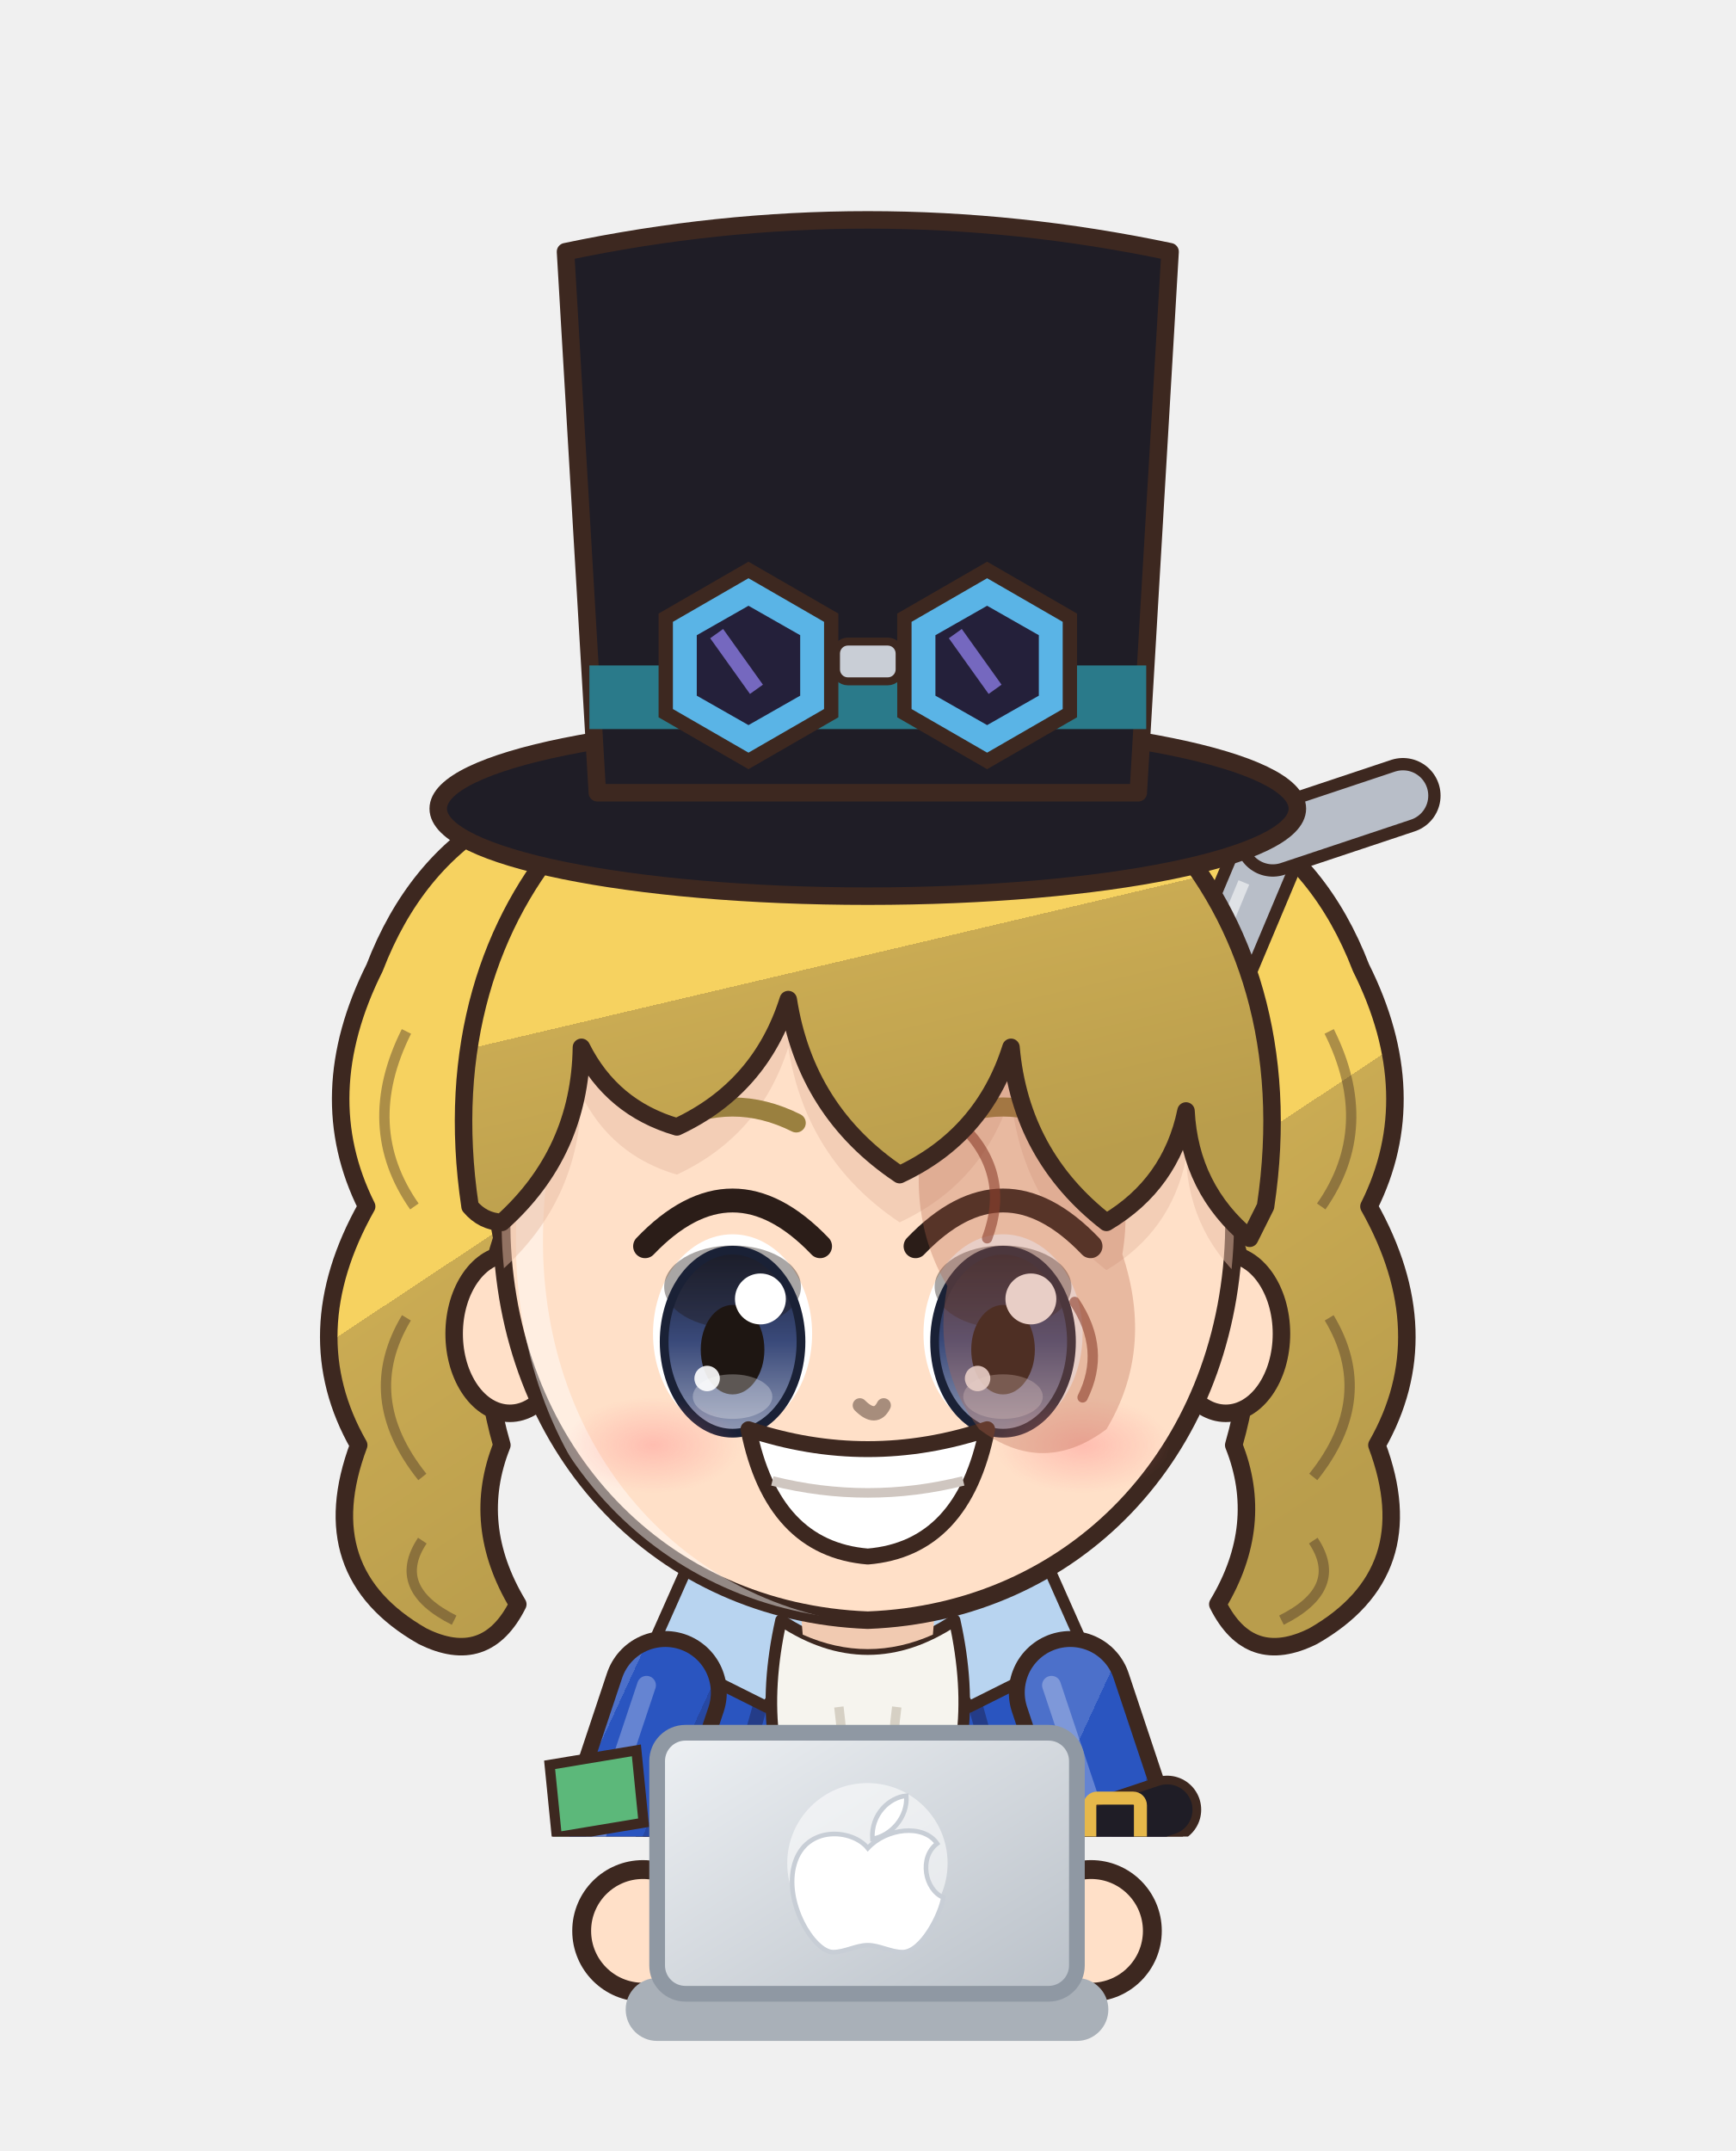
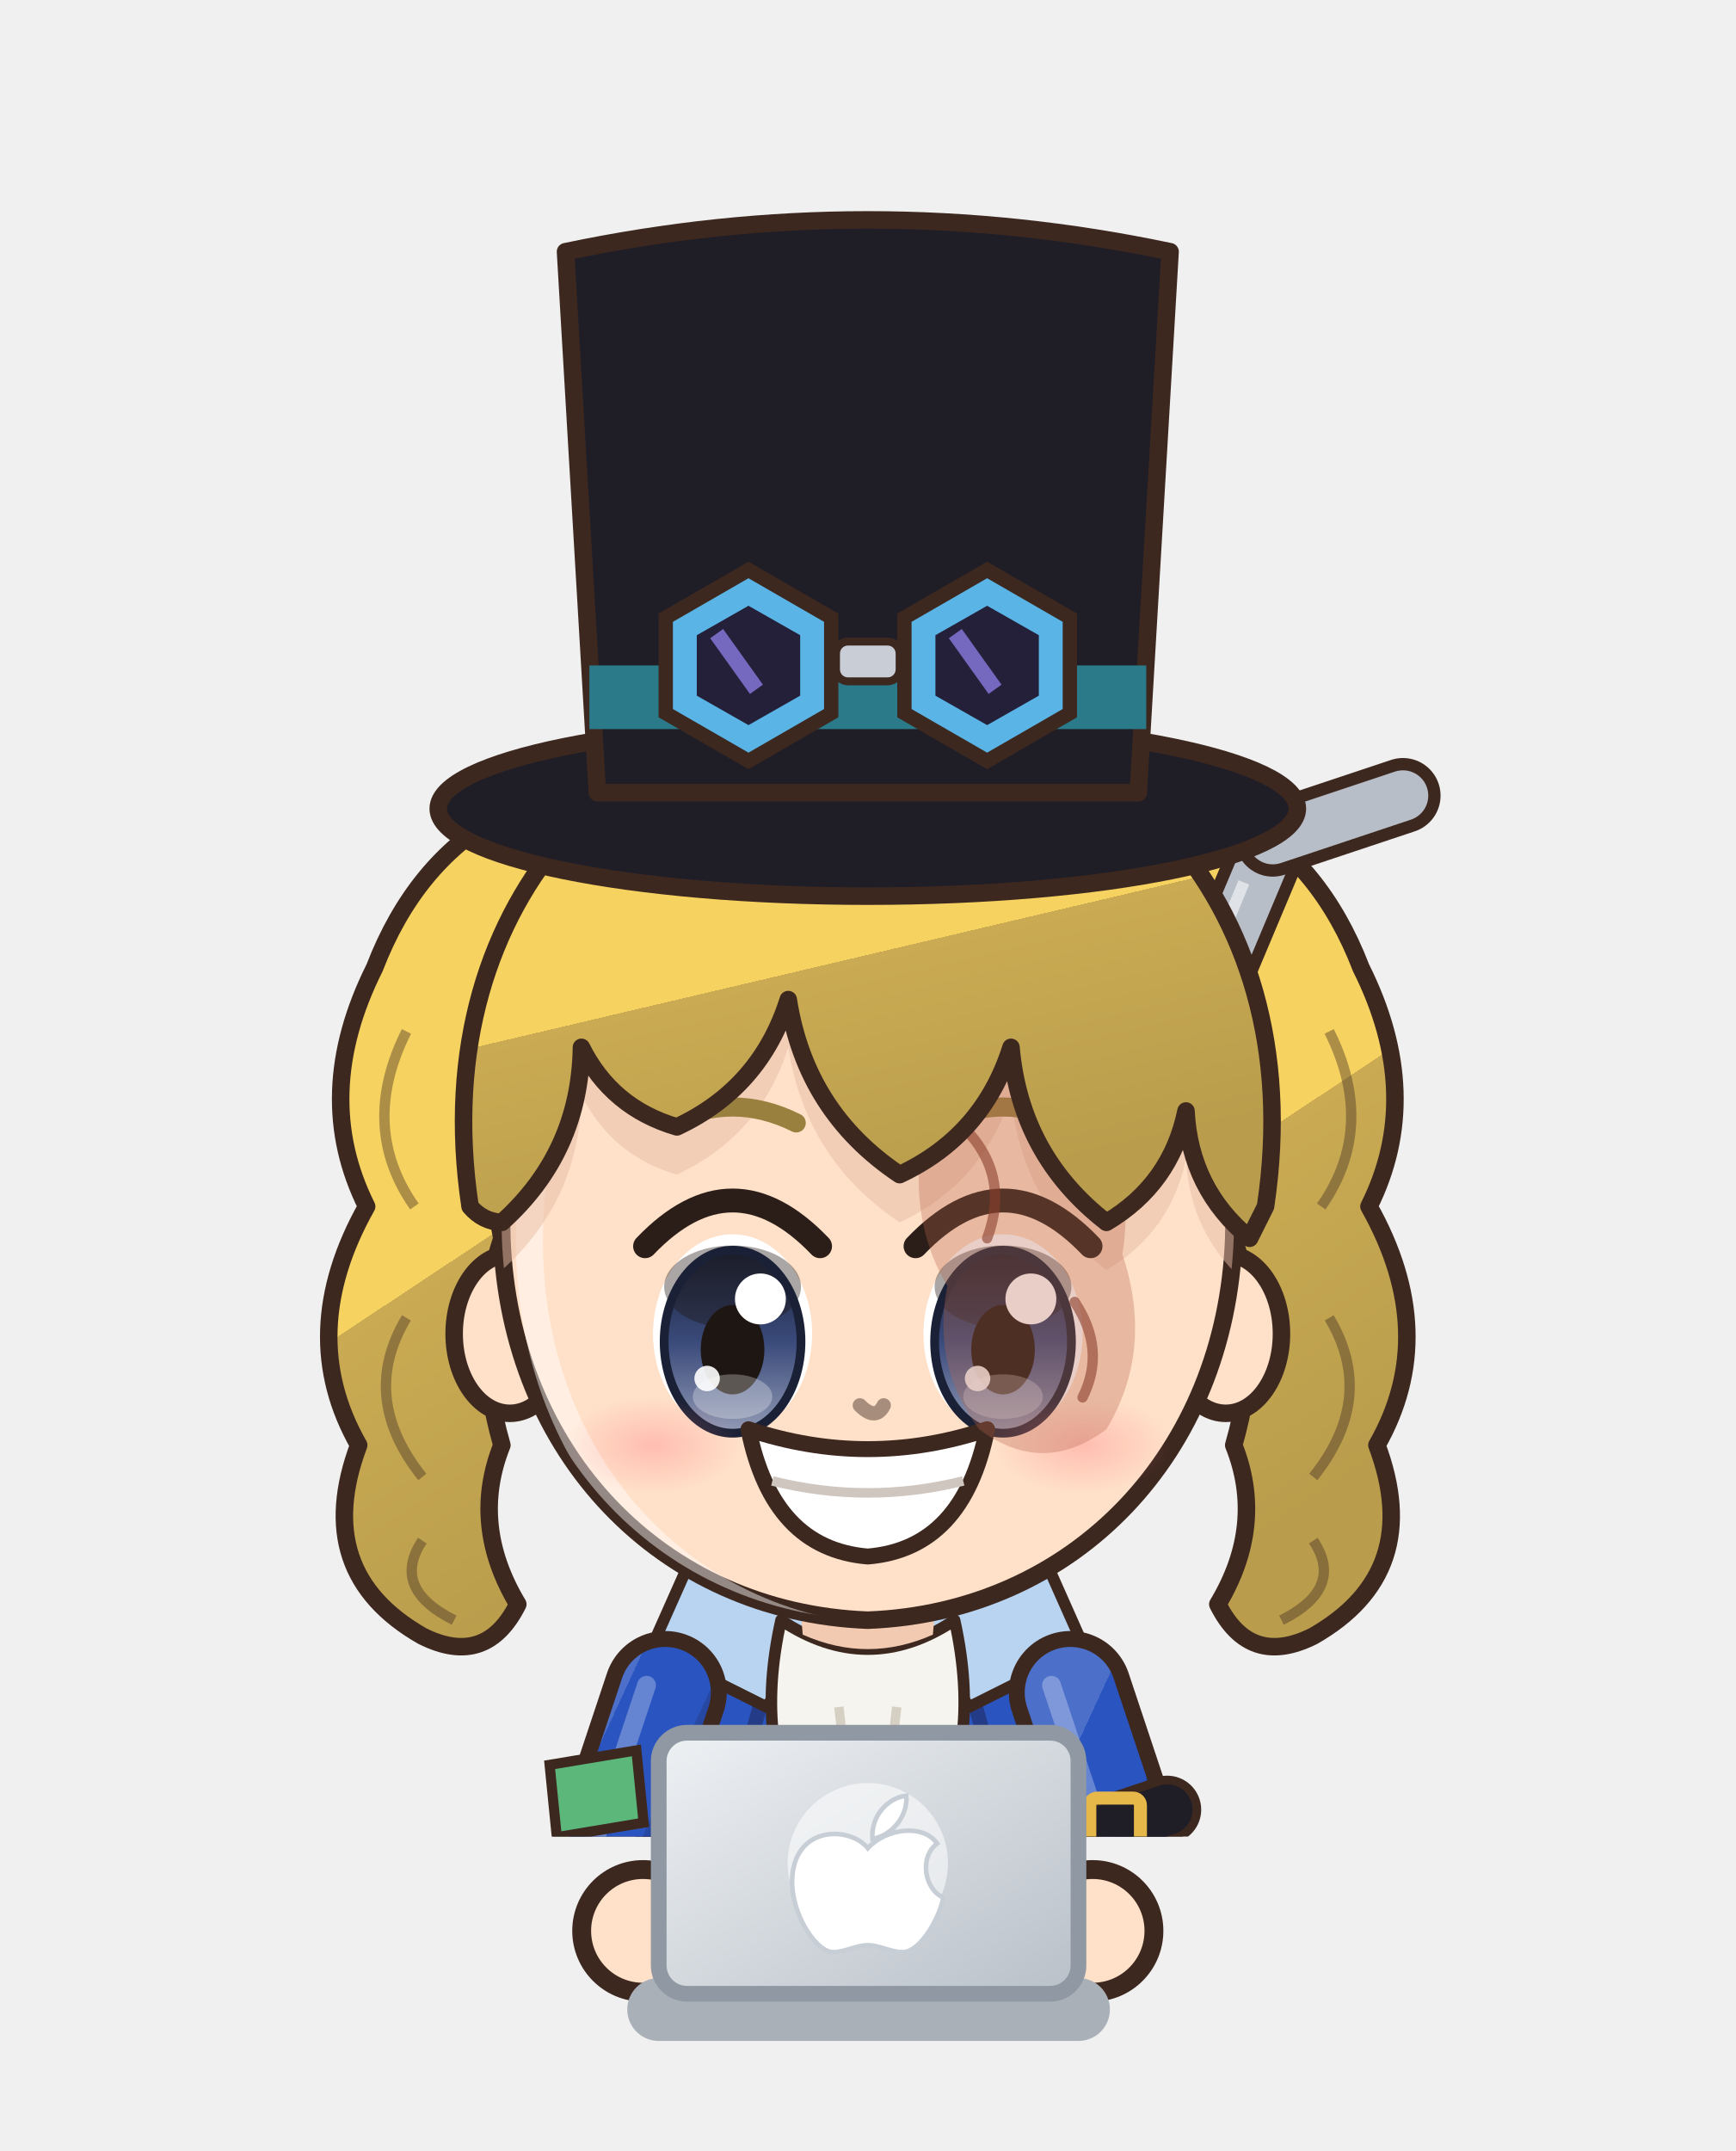
- <svg xmlns="http://www.w3.org/2000/svg" viewBox="603.2 239.2 110.4 136.8" width="110.4" height="136.8">
-   <svg x="603.2" y="239.2" viewBox="-120 -180 240 253.91" width="110.4" height="116.8">
+ <svg xmlns="http://www.w3.org/2000/svg" viewBox="643.8 239.2 110.4 136.8" width="110.4" height="136.8">
+   <svg x="643.8" y="239.2" viewBox="-120 -180 240 253.91" width="110.4" height="116.8">
    <defs>
      <linearGradient id="hair111" x1="0" y1="0" x2=".35" y2="1">
        <stop offset="0" stop-color="#f7d979" />
        <stop offset=".16" stop-color="#f7d979" />
        <stop offset=".16" stop-color="#f6d260" />
        <stop offset=".58" stop-color="#f6d260" />
        <stop offset=".58" stop-color="#caab53" />
        <stop offset="1" stop-color="#b99d4c" />
      </linearGradient>
      <radialGradient id="skin111" cx=".4" cy=".32" r=".85">
        <stop offset="0" stop-color="#ffe0c8" />
        <stop offset=".84" stop-color="#ffe0c8" />
        <stop offset=".84" stop-color="#f1cab1" />
        <stop offset="1" stop-color="#f1cab1" />
      </radialGradient>
      <linearGradient id="cloth111" x1="0" y1="0" x2=".45" y2="1">
        <stop offset="0" stop-color="#4c70ca" />
        <stop offset=".16" stop-color="#4c70ca" />
        <stop offset=".16" stop-color="#2a55c0" />
        <stop offset=".6" stop-color="#2a55c0" />
        <stop offset=".6" stop-color="#2748a3" />
        <stop offset="1" stop-color="#234295" />
      </linearGradient>
      <linearGradient id="iris111" x1="0" y1="0" x2="0" y2="1">
        <stop offset="0" stop-color="#1a2136" />
        <stop offset=".5" stop-color="#3a4a7a" />
        <stop offset="1" stop-color="#929bb5" />
      </linearGradient>
      <linearGradient id="gold111" x1="0" y1="0" x2="1" y2="1">
        <stop offset="0" stop-color="#f6d27a" />
        <stop offset=".55" stop-color="#d9a63a" />
        <stop offset="1" stop-color="#a8761e" />
      </linearGradient>
      <linearGradient id="steel111" x1="0" y1="0" x2="1" y2="1">
        <stop offset="0" stop-color="#e4e8ee" />
        <stop offset=".5" stop-color="#9aa3ad" />
        <stop offset="1" stop-color="#5a606a" />
      </linearGradient>
      <linearGradient id="beard111" x1="0" y1="0" x2="0" y2="1">
        <stop offset="0" stop-color="#e6e6ea" />
        <stop offset="1" stop-color="#b8b8c2" />
      </linearGradient>
      <radialGradient id="hawkiris111" cx=".45" cy=".4" r=".7">
        <stop offset="0" stop-color="#ffe27a" />
        <stop offset=".6" stop-color="#e8a52a" />
        <stop offset="1" stop-color="#9a5a12" />
      </radialGradient>
      <linearGradient id="straw111" x1="0" y1="0" x2=".3" y2="1">
        <stop offset="0" stop-color="#ffe7aa" />
        <stop offset=".16" stop-color="#ffe7aa" />
        <stop offset=".16" stop-color="#ffe39a" />
        <stop offset=".58" stop-color="#ffe39a" />
        <stop offset=".58" stop-color="#e9b456" />
        <stop offset="1" stop-color="#d6a54f" />
      </linearGradient>
      <radialGradient id="blush111">
        <stop offset="0" stop-color="#ff7f86" stop-opacity=".9" />
        <stop offset="1" stop-color="#ff7f86" stop-opacity="0" />
      </radialGradient>
      <clipPath id="face111">
        <path d="M -46,-4 C -47,-38 -25,-55 0,-55 C 25,-55 47,-38 46,-4 C 45,23 26,43 0,44 C -26,43 -45,23 -46,-4 Z" />
      </clipPath>
      <clipPath id="torso111">
        <path d="M -30,50 C -34,68 -28,94 -26,124 L 26,124 C 28,94 34,68 30,50 C 18,40 -18,40 -30,50 Z" />
      </clipPath>
    </defs>
    <ellipse cx="0" cy="208" rx="42" ry="7" fill="#000000" opacity=".16" />
    <g transform="translate(0,44.0) scale(1.100,1.100) translate(0,-44)">
      <path d="M -20,-62 Q -52,-64 -62,-38 Q -70,-22 -63,-8 Q -72,8 -64,22 Q -70,38 -56,46 Q -48,50 -44,42 Q -50,32 -46,22 Q -50,8 -46,-4 Q -50,-24 -38,-38 Q -28,-50 -10,-54 Z" fill="url(#hair111)" stroke="#3d2820" stroke-width="2.2" stroke-linejoin="round" />
      <path d="M -58,-30 Q -64,-18 -57,-8 M -58,6 Q -64,16 -56,26 M -56,34 Q -60,40 -52,44" stroke="#3d2820" stroke-width="1.3" fill="none" opacity=".4" />
      <path d="M 20,-62 Q 52,-64 62,-38 Q 70,-22 63,-8 Q 72,8 64,22 Q 70,38 56,46 Q 48,50 44,42 Q 50,32 46,22 Q 50,8 46,-4 Q 50,-24 38,-38 Q 28,-50 10,-54 Z" fill="url(#hair111)" stroke="#3d2820" stroke-width="2.2" stroke-linejoin="round" />
      <path d="M 58,-30 Q 64,-18 57,-8 M 58,6 Q 64,16 56,26 M 56,34 Q 60,40 52,44" stroke="#3d2820" stroke-width="1.3" fill="none" opacity=".4" />
    </g>
    <g transform="translate(0,205) scale(1,1) translate(0,-205)">
      <path d="M -34,150 L 56,-64" stroke="#3d2820" stroke-width="10.4" stroke-linecap="round" />
      <path d="M -34,150 L 56,-64" stroke="#b8bec8" stroke-width="7" stroke-linecap="round" />
      <path d="M 56,-64 L 74,-70" stroke="#3d2820" stroke-width="10.4" stroke-linecap="round" />
      <path d="M 56,-64 L 74,-70" stroke="#b8bec8" stroke-width="7" stroke-linecap="round" />
      <path d="M -30,140 L 52,-58" stroke="#ffffff" stroke-width="1.6" opacity=".55" />
      <path d="M -23.5,118 Q -24.5,160.0 -20.5,202 L -5.5,202 Q -1.5,160.0 -2.5,118 Z" fill="#3b4258" stroke="#3d2820" stroke-width="2.2" stroke-linejoin="round" />
      <path d="M -9,124 Q -8,160 -10,196" stroke="#000000" stroke-width="4.5" fill="none" opacity=".14" stroke-linecap="round" />
      <path d="M -18,126 Q -19,150 -18,170" stroke="#ffffff" stroke-width="2" fill="none" opacity=".22" stroke-linecap="round" />
      <ellipse cx="-13" cy="205" rx="14" ry="7" fill="#3a2a24" stroke="#3d2820" stroke-width="2.2" stroke-linejoin="round" />
      <ellipse cx="-17" cy="202.5" rx="5" ry="2" fill="#ffffff" opacity=".35" />
      <path d="M 2.5,118 Q 1.5,160.0 5.5,202 L 20.5,202 Q 24.5,160.0 23.5,118 Z" fill="#3b4258" stroke="#3d2820" stroke-width="2.2" stroke-linejoin="round" />
      <path d="M 17,124 Q 18,160 16,196" stroke="#000000" stroke-width="4.5" fill="none" opacity=".14" stroke-linecap="round" />
      <path d="M 8,126 Q 7,150 8,170" stroke="#ffffff" stroke-width="2" fill="none" opacity=".22" stroke-linecap="round" />
      <ellipse cx="13" cy="205" rx="14" ry="7" fill="#3a2a24" stroke="#3d2820" stroke-width="2.2" stroke-linejoin="round" />
      <ellipse cx="9" cy="202.5" rx="5" ry="2" fill="#ffffff" opacity=".35" />
      <path d="M -30,50 C -34,68 -28,94 -26,124 L 26,124 C 28,94 34,68 30,50 C 18,40 -18,40 -30,50 Z" fill="url(#cloth111)" stroke="#3d2820" stroke-width="2.2" stroke-linejoin="round" />
      <path d="M -11,42 L 11,42 L 11,124 L -11,124 Z" fill="#ffffff" />
      <path d="M -11,42 L -20,74 L -11,124 M 11,42 L 20,74 L 11,124" stroke="#243c88" stroke-width="2" fill="none" />
      <g clip-path="url(#torso111)">
        <path d="M -30,50 C -34,68 -28,94 -26,124 L 26,124 C 28,94 34,68 30,50 C 18,40 -18,40 -30,50 Z" transform="translate(4,3)" fill="none" stroke="#ffffff" stroke-width="5" opacity=".3" />
        <path d="M -30,50 C -34,68 -28,94 -26,124 L 26,124 C 28,94 34,68 30,50 C 18,40 -18,40 -30,50 Z" transform="translate(-6,-2)" fill="none" stroke="#000000" stroke-width="9" opacity=".13" />
      </g>
      <path d="M -6,44 L -22,30 L -30,48 L -14,56 Z" fill="#b8d4f0" stroke="#3d2820" stroke-width="1.6" stroke-linejoin="round" />
      <path d="M 6,44 L 22,30 L 30,48 L 14,56 Z" fill="#b8d4f0" stroke="#3d2820" stroke-width="1.6" stroke-linejoin="round" />
      <path d="M -12,44 Q 0,52 12,44 Q 16,62 8,74 Q 12,86 4,96 L -4,96 Q -12,86 -8,74 Q -16,62 -12,44 Z" fill="#f6f4ee" stroke="#3d2820" stroke-width="1.6" stroke-linejoin="round" />
      <path d="M -4,56 Q -2,72 -5,88 M 4,56 Q 2,72 5,88" stroke="#d6d0c4" stroke-width="1.3" fill="none" />
      <path d="M -27,112 L -36,176 L -10,176 L -9,118 Z M 27,112 L 36,176 L 10,176 L 9,118 Z" fill="url(#cloth111)" stroke="#3d2820" stroke-width="2.2" stroke-linejoin="round" />
      <path d="M -28,54 L -38,84 L -31,102" stroke="#3d2820" stroke-width="17" fill="none" stroke-linecap="round" stroke-linejoin="round" />
      <path d="M -28,54 L -38,84 L -31,102" stroke="url(#cloth111)" stroke-width="12.6" fill="none" stroke-linecap="round" stroke-linejoin="round" />
      <path d="M -28,54 L -38,84 L -31,102" transform="translate(-2.6,-1)" stroke="#ffffff" stroke-width="2.6" fill="none" stroke-linecap="round" stroke-linejoin="round" opacity=".28" />
      <path d="M 28,54 L 38,84 L 31,102" stroke="#3d2820" stroke-width="17" fill="none" stroke-linecap="round" stroke-linejoin="round" />
      <path d="M 28,54 L 38,84 L 31,102" stroke="url(#cloth111)" stroke-width="12.6" fill="none" stroke-linecap="round" stroke-linejoin="round" />
      <path d="M 28,54 L 38,84 L 31,102" transform="translate(-2.6,-1)" stroke="#ffffff" stroke-width="2.6" fill="none" stroke-linecap="round" stroke-linejoin="round" opacity=".28" />
      <path d="M 41.4,70.2 L 27.0,75.0" stroke="#3d2820" stroke-width="9.4" stroke-linecap="round" />
      <path d="M 41.4,70.2 L 27.0,75.0" stroke="#1f1d26" stroke-width="7" stroke-linecap="round" />
      <rect x="30.7" y="68.6" width="7" height="8" rx="1" fill="none" stroke="#e6b84a" stroke-width="1.8" />
      <circle cx="-31" cy="102" r="8.5" fill="#1f1d26" stroke="#3d2820" stroke-width="2.2" />
      <circle cx="31" cy="102" r="8.5" fill="#1f1d26" stroke="#3d2820" stroke-width="2.2" />
      <path d="M -44,64 L -32,62 L -31,72 L -43,74 Z" fill="#5cb87a" stroke="#3d2820" stroke-width="1.4" />
      <path d="M -10,34 L 10,34 L 9,46 Q 0,50 -9,46 Z" fill="#f1cab1" />
    </g>
    <g transform="translate(0,44.0) scale(1.100,1.100) translate(0,-44)">
      <ellipse cx="-45" cy="8" rx="7" ry="10" fill="url(#skin111)" stroke="#3d2820" stroke-width="2.2" stroke-linejoin="round" />
      <ellipse cx="45" cy="8" rx="7" ry="10" fill="url(#skin111)" stroke="#3d2820" stroke-width="2.2" stroke-linejoin="round" />
      <path d="M -46,-4 C -47,-38 -25,-55 0,-55 C 25,-55 47,-38 46,-4 C 45,23 26,43 0,44 C -26,43 -45,23 -46,-4 Z" fill="url(#skin111)" stroke="#3d2820" stroke-width="2.2" stroke-linejoin="round" />
      <g clip-path="url(#face111)">
        <path d="M -46,-4 C -47,-38 -25,-55 0,-55 C 25,-55 47,-38 46,-4 C 45,23 26,43 0,44 C -26,43 -45,23 -46,-4 Z" transform="translate(3.5,2.5)" fill="none" stroke="#ffffff" stroke-width="3.4" opacity=".45" />
      </g>
      <g clip-path="url(#face111)">
        <path d="M -50,-8 C -56,-48 -28,-72 0,-72 C 28,-72 56,-48 50,-8 L 48,-4 Q 40.5,-10.2 40,-20 Q 38.1,-10.8 30,-6 Q 19.2,-14.4 18,-28 Q 14.5,-16.9 4,-12 Q -7.8,-19.9 -10,-34 Q -13.5,-22.9 -24,-18 Q -32.2,-20.4 -36,-28 Q -36.2,-14.8 -46,-6 Q -48.4,-6.1 -50,-8 Z" transform="translate(0,6)" fill="#e7bca4" opacity=".5" />
      </g>
      <ellipse cx="-17" cy="8" rx="10" ry="12.5" fill="#ffffff" />
      <ellipse cx="-17" cy="9" rx="8.6" ry="11.5" fill="url(#iris111)" />
      <ellipse cx="-17" cy="2.1" rx="8.6" ry="5.2" fill="#1e1612" opacity=".38" />
      <ellipse cx="-17" cy="9" rx="8.6" ry="11.5" fill="none" stroke="#1a2136" stroke-width="1.1" />
      <ellipse cx="-17" cy="10" rx="4" ry="5.625" fill="#1e1612" />
      <ellipse cx="-17" cy="15.9" rx="5" ry="2.8" fill="#ffffff" opacity=".28" />
      <circle cx="-13.5" cy="3.625" r="3.2" fill="#ffffff" />
      <circle cx="-20.2" cy="13.625" r="1.6" fill="#ffffff" opacity=".9" />
      <path d="M -28,-3.0 Q -17,-14.5 -6,-3.0" stroke="#2b1d18" stroke-width="3" fill="none" stroke-linecap="round" />
      <path d="M -25,-18.5 Q -17,-22.5 -9,-18.5" stroke="#9a803f" stroke-width="2.4" fill="none" stroke-linecap="round" />
      <ellipse cx="17" cy="8" rx="10" ry="12.5" fill="#ffffff" />
      <ellipse cx="17" cy="9" rx="8.6" ry="11.5" fill="url(#iris111)" />
      <ellipse cx="17" cy="2.1" rx="8.6" ry="5.2" fill="#1e1612" opacity=".38" />
      <ellipse cx="17" cy="9" rx="8.6" ry="11.5" fill="none" stroke="#1a2136" stroke-width="1.1" />
      <ellipse cx="17" cy="10" rx="4" ry="5.625" fill="#1e1612" />
      <ellipse cx="17" cy="15.9" rx="5" ry="2.8" fill="#ffffff" opacity=".28" />
      <circle cx="20.5" cy="3.625" r="3.2" fill="#ffffff" />
      <circle cx="13.8" cy="13.625" r="1.6" fill="#ffffff" opacity=".9" />
      <path d="M 6,-3.0 Q 17,-14.5 28,-3.0" stroke="#2b1d18" stroke-width="3" fill="none" stroke-linecap="round" />
      <path d="M 9,-18.5 Q 17,-22.5 25,-18.5" stroke="#9a803f" stroke-width="2.4" fill="none" stroke-linecap="round" />
      <path d="M -15,20 Q 0,25 15,20 Q 12,35 0,36 Q -12,35 -15,20 Z" fill="#ffffff" stroke="#3d2820" stroke-width="2" stroke-linejoin="round" />
      <path d="M -12,26.5 Q 0,29.5 12,26.5" stroke="#cfc6c0" stroke-width="1.2" fill="none" />
      <ellipse cx="-27" cy="22" rx="11" ry="6" fill="url(#blush111)" opacity="0.40" />
      <ellipse cx="27" cy="22" rx="11" ry="6" fill="url(#blush111)" opacity="0.40" />
      <path d="M -1,17 Q 1,19 2,17" stroke="#a78d7c" stroke-width="1.8" fill="none" stroke-linecap="round" />
      <path d="M 8,-22 Q 16,-30 26,-24 Q 34,-14 32,-2 Q 36,10 30,20 Q 22,26 14,20 Q 8,12 10,2 Q 4,-8 8,-22 Z" fill="#b8644a" opacity=".32" />
      <path d="M 12,-18 Q 18,-12 15,-4 M 26,4 Q 30,10 27,16" stroke="#8a3e2c" stroke-width="1.3" fill="none" opacity=".6" stroke-linecap="round" />
      <path d="M -50,-8 C -56,-48 -28,-72 0,-72 C 28,-72 56,-48 50,-8 L 48,-4 Q 40.5,-10.2 40,-20 Q 38.1,-10.8 30,-6 Q 19.2,-14.4 18,-28 Q 14.5,-16.9 4,-12 Q -7.8,-19.9 -10,-34 Q -13.5,-22.9 -24,-18 Q -32.2,-20.4 -36,-28 Q -36.2,-14.8 -46,-6 Q -48.4,-6.1 -50,-8 Z" fill="url(#hair111)" stroke="#3d2820" stroke-width="2.2" stroke-linejoin="round" />
      <ellipse cx="0" cy="-58" rx="54" ry="11" fill="#1f1d26" stroke="#3d2820" stroke-width="2.2" stroke-linejoin="round" />
      <path d="M -34,-60 L -38,-128 Q 0,-136 38,-128 L 34,-60 Z" fill="#1f1d26" stroke="#3d2820" stroke-width="2.2" stroke-linejoin="round" />
      <path d="M -35,-76 L 35,-76 L 35,-68 L -35,-68 Z" fill="#2a7a8a" />
      <polygon points="-4.6,-70.0 -15.0,-64.0 -25.4,-70.0 -25.4,-82.0 -15.0,-88.0 -4.6,-82.0" fill="#5ab4e6" stroke="#3d2820" stroke-width="1.8" />
      <polygon points="-8.5,-72.2 -15.0,-68.5 -21.5,-72.2 -21.5,-79.8 -15.0,-83.5 -8.5,-79.8" fill="#24203a" />
      <path d="M -19,-80 L -14,-73" stroke="#8a7ae0" stroke-width="2" opacity=".8" />
      <polygon points="25.4,-70.0 15.0,-64.0 4.6,-70.0 4.6,-82.0 15.0,-88.0 25.4,-82.0" fill="#5ab4e6" stroke="#3d2820" stroke-width="1.8" />
      <polygon points="21.5,-72.2 15.0,-68.5 8.5,-72.2 8.5,-79.8 15.0,-83.5 21.5,-79.8" fill="#24203a" />
      <path d="M 11,-80 L 16,-73" stroke="#8a7ae0" stroke-width="2" opacity=".8" />
      <rect x="-4" y="-79" width="8" height="5" rx="1.5" fill="#c9ced6" stroke="#3d2820" stroke-width="1" />
    </g>
    <g transform="translate(0,205) scale(1,1) translate(0,-205)" />
  </svg>
-   <circle cx="644.1" cy="362.0" r="3.9" fill="#ffe0c8" stroke="#3d2820" stroke-width="1.2" />
-   <circle cx="672.6" cy="362.0" r="3.9" fill="#ffe0c8" stroke="#3d2820" stroke-width="1.2" />
+   <circle cx="684.7" cy="362.0" r="3.9" fill="#ffe0c8" stroke="#3d2820" stroke-width="1.2" />
+   <circle cx="713.3" cy="362.0" r="3.9" fill="#ffe0c8" stroke="#3d2820" stroke-width="1.2" />
  <defs>
    <linearGradient id="lp112" x1="0" y1="0" x2="1" y2="1">
      <stop offset="0" stop-color="#eef1f4" />
      <stop offset="1" stop-color="#b9c0c8" />
    </linearGradient>
  </defs>
-   <rect x="643.0" y="365.0" width="30.7" height="4" rx="2" fill="#a9b0b8" />
-   <rect x="645.0" y="349.4" width="26.7" height="16.6" rx="1.8" fill="url(#lp112)" stroke="#8f98a3" stroke-width="1" />
-   <ellipse cx="658.375" cy="357.7" rx="5.1" ry="5.1" fill="#ffffff" opacity=".55" />
-   <path d="M 0,-4 C -2,-6.5 -8,-7 -9.5,-2 C -11,3 -7,9.5 -4.5,9.5 C -3,9.5 -1.5,8.6 0,8.6 C 1.5,8.6 3,9.5 4.5,9.5 C 7,9.5 9.5,4.5 9.8,2.4 C 7.4,1.4 6.6,-2.8 9,-4.6 C 7.2,-7.2 2.4,-6.6 0,-4 Z M 0.6,-5.2 C 0.4,-8.4 2.8,-10.6 5,-10.8 C 5.2,-8 3,-5.6 0.6,-5.2 Z" transform="translate(658.4,358.7) scale(0.49)" fill="#ffffff" stroke="#c8ced6" stroke-width=".6" />
+   <rect x="683.7" y="365.0" width="30.7" height="4" rx="2" fill="#a9b0b8" />
+   <rect x="685.7" y="349.4" width="26.7" height="16.6" rx="1.8" fill="url(#lp112)" stroke="#8f98a3" stroke-width="1" />
+   <ellipse cx="699.0" cy="357.7" rx="5.1" ry="5.1" fill="#ffffff" opacity=".55" />
+   <path d="M 0,-4 C -2,-6.5 -8,-7 -9.5,-2 C -11,3 -7,9.5 -4.5,9.5 C -3,9.5 -1.5,8.6 0,8.6 C 1.5,8.6 3,9.5 4.5,9.5 C 7,9.5 9.5,4.5 9.8,2.4 C 7.4,1.4 6.6,-2.8 9,-4.6 C 7.2,-7.2 2.4,-6.6 0,-4 Z M 0.6,-5.2 C 0.4,-8.4 2.8,-10.6 5,-10.8 C 5.2,-8 3,-5.6 0.6,-5.2 Z" transform="translate(699.0,358.7) scale(0.49)" fill="#ffffff" stroke="#c8ced6" stroke-width=".6" />
</svg>
